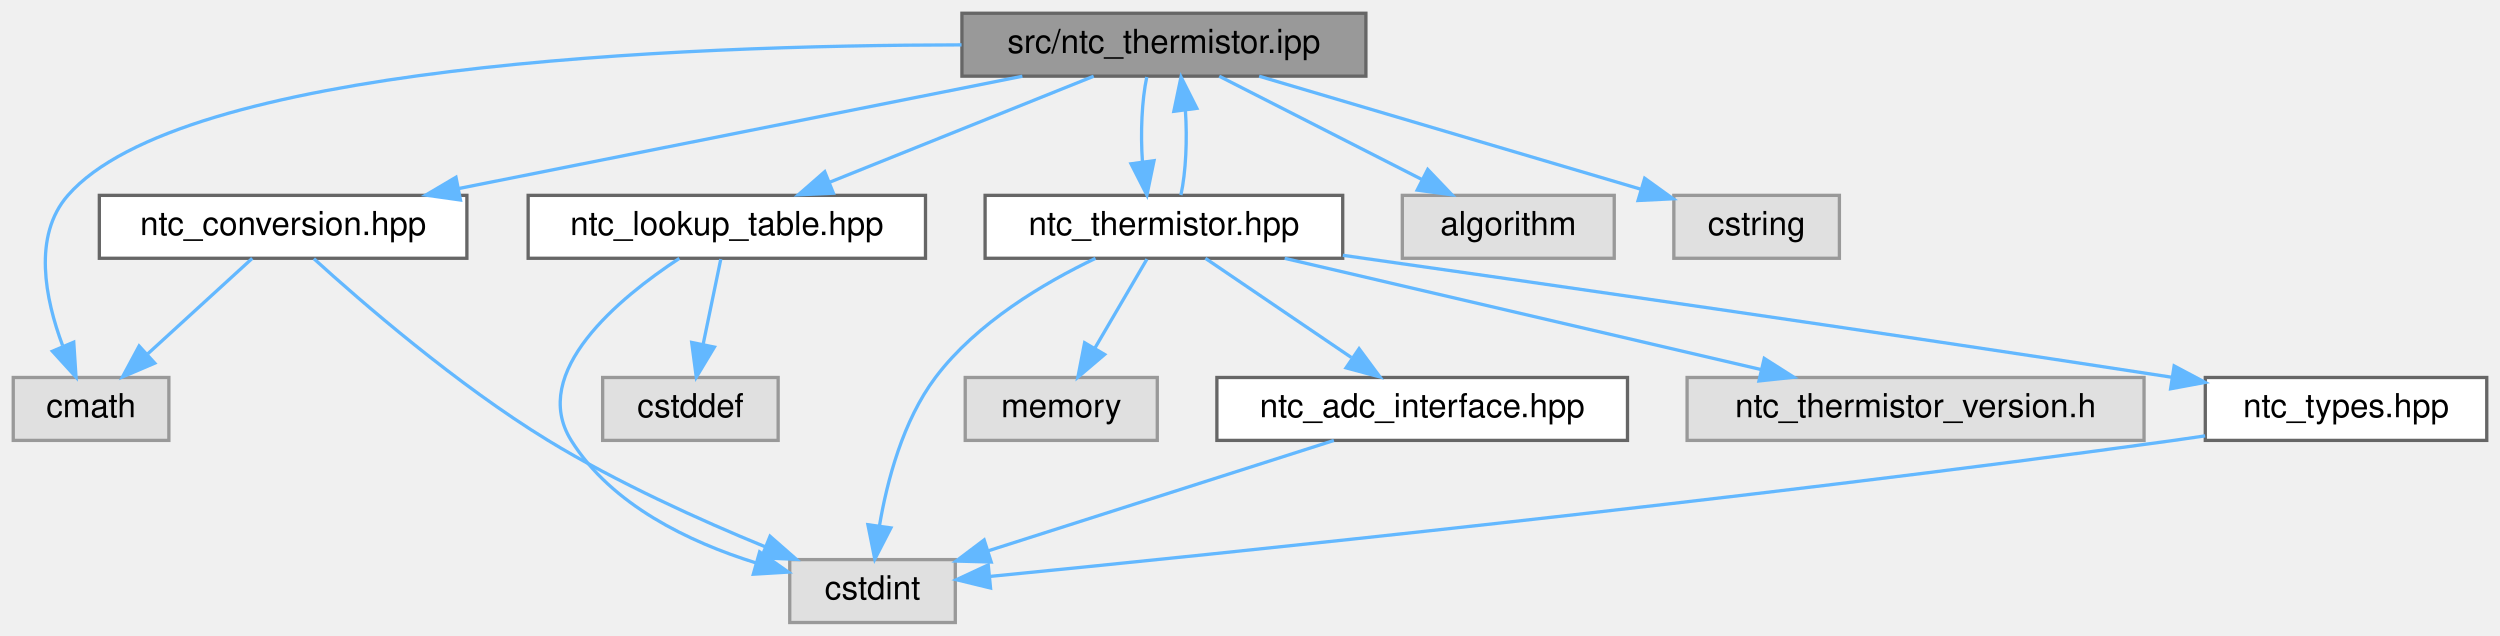
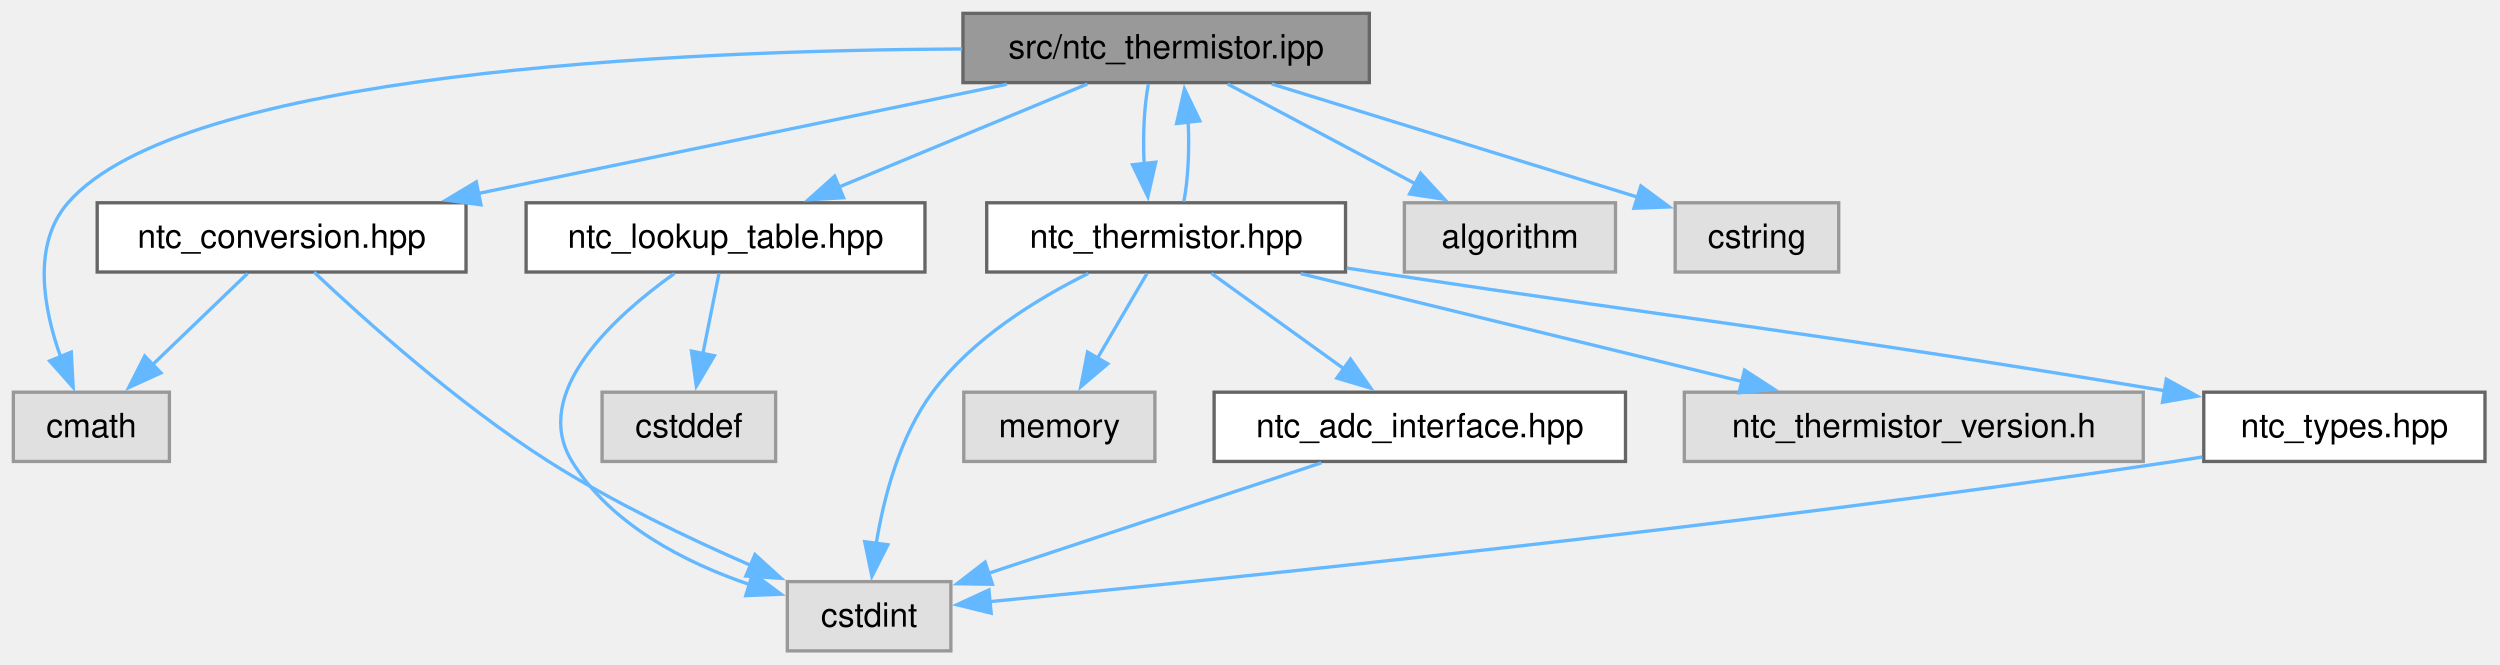
- <svg xmlns="http://www.w3.org/2000/svg" xmlns:xlink="http://www.w3.org/1999/xlink" width="755pt" height="192pt" viewBox="0.00 0.00 755.00 192.00">
-   <g id="graph0" class="graph" transform="scale(1 1) rotate(0) translate(4 188)">
+ <svg xmlns="http://www.w3.org/2000/svg" xmlns:xlink="http://www.w3.org/1999/xlink" width="749pt" height="199pt" viewBox="0.00 0.00 749.00 199.00">
+   <g id="graph0" class="graph" transform="scale(1 1) rotate(0) translate(4 195)">
    <g id="Node000001" class="node">
      <g id="a_Node000001">
        <a xlink:title="Hardware-agnostic NTC thermistor driver implementation.">
-           <polygon fill="#999999" stroke="#666666" points="408.5,-184 286.5,-184 286.5,-165 408.5,-165 408.5,-184" />
-           <text text-anchor="middle" x="347.5" y="-172" font-family="Helvetica,sans-Serif" font-size="10.00">src/ntc_thermistor.ipp</text>
+           <polygon fill="#999999" stroke="#666666" points="406.25,-191 284.5,-191 284.5,-170.25 406.25,-170.25 406.25,-191" />
+           <text xml:space="preserve" text-anchor="middle" x="345.38" y="-177.5" font-family="Helvetica,sans-Serif" font-size="10.00">src/ntc_thermistor.ipp</text>
        </a>
      </g>
    </g>
    <g id="Node000002" class="node">
      <g id="a_Node000002">
        <a xlink:href="ntc__conversion_8hpp.html" target="_top" xlink:title="Mathematical conversion functions for NTC thermistor temperature.">
-           <polygon fill="white" stroke="#666666" points="137,-129 26,-129 26,-110 137,-110 137,-129" />
-           <text text-anchor="middle" x="81.5" y="-117" font-family="Helvetica,sans-Serif" font-size="10.00">ntc_conversion.hpp</text>
+           <polygon fill="white" stroke="#666666" points="135.62,-134.25 25.12,-134.25 25.12,-113.5 135.62,-113.5 135.62,-134.25" />
+           <text xml:space="preserve" text-anchor="middle" x="80.38" y="-120.75" font-family="Helvetica,sans-Serif" font-size="10.00">ntc_conversion.hpp</text>
        </a>
      </g>
    </g>
    <g id="edge1_Node000001_Node000002" class="edge">
      <g id="a_edge1_Node000001_Node000002">
        <a xlink:title=" ">
-           <path fill="none" stroke="#63b8ff" d="M304.76,-164.98C258.46,-155.76 184.52,-141.03 134.54,-131.07" />
-           <polygon fill="#63b8ff" stroke="#63b8ff" points="135.06,-127.6 124.57,-129.08 133.7,-134.47 135.06,-127.6" />
+           <path fill="none" stroke="#63b8ff" d="M297.69,-169.77C253.27,-160.6 186.91,-146.89 139.21,-137.03" />
+           <polygon fill="#63b8ff" stroke="#63b8ff" points="140.1,-133.64 129.6,-135.05 138.69,-140.5 140.1,-133.64" />
        </a>
      </g>
    </g>
    <g id="Node000003" class="node">
      <g id="a_Node000003">
        <a xlink:title=" ">
-           <polygon fill="#e0e0e0" stroke="#999999" points="47,-74 0,-74 0,-55 47,-55 47,-74" />
-           <text text-anchor="middle" x="23.5" y="-62" font-family="Helvetica,sans-Serif" font-size="10.00">cmath</text>
+           <polygon fill="#e0e0e0" stroke="#999999" points="46.75,-77.5 0,-77.5 0,-56.75 46.75,-56.75 46.75,-77.5" />
+           <text xml:space="preserve" text-anchor="middle" x="23.38" y="-64" font-family="Helvetica,sans-Serif" font-size="10.00">cmath</text>
        </a>
      </g>
    </g>
    <g id="edge17_Node000001_Node000003" class="edge">
      <g id="a_edge17_Node000001_Node000003">
        <a xlink:title=" ">
-           <path fill="none" stroke="#63b8ff" d="M286.39,-174.45C200.54,-174.32 50.85,-168.28 16.5,-129 5.79,-116.76 9.65,-97.71 14.9,-83.67" />
-           <polygon fill="#63b8ff" stroke="#63b8ff" points="18.27,-84.67 18.96,-74.1 11.83,-81.93 18.27,-84.67" />
+           <path fill="none" stroke="#63b8ff" d="M284.26,-180.34C198.86,-179.89 50.42,-173.32 16.38,-134.25 5.48,-121.75 9.01,-102.47 14.21,-87.94" />
+           <polygon fill="#63b8ff" stroke="#63b8ff" points="17.35,-89.52 17.92,-78.94 10.88,-86.85 17.35,-89.52" />
        </a>
      </g>
    </g>
    <g id="Node000005" class="node">
      <g id="a_Node000005">
        <a xlink:href="ntc__lookup__table_8hpp.html" target="_top" xlink:title="Lookup table implementation for NTC thermistor temperature conversion.">
-           <polygon fill="white" stroke="#666666" points="275.5,-129 155.5,-129 155.5,-110 275.5,-110 275.5,-129" />
-           <text text-anchor="middle" x="215.5" y="-117" font-family="Helvetica,sans-Serif" font-size="10.00">ntc_lookup_table.hpp</text>
+           <polygon fill="white" stroke="#666666" points="273.12,-134.25 153.62,-134.25 153.62,-113.5 273.12,-113.5 273.12,-134.25" />
+           <text xml:space="preserve" text-anchor="middle" x="213.38" y="-120.75" font-family="Helvetica,sans-Serif" font-size="10.00">ntc_lookup_table.hpp</text>
        </a>
      </g>
    </g>
    <g id="edge4_Node000001_Node000005" class="edge">
      <g id="a_edge4_Node000001_Node000005">
        <a xlink:title=" ">
-           <path fill="none" stroke="#63b8ff" d="M326.29,-164.98C304.77,-156.34 271.22,-142.87 246.67,-133.02" />
-           <polygon fill="#63b8ff" stroke="#63b8ff" points="247.68,-129.65 237.09,-129.17 245.07,-136.14 247.68,-129.65" />
+           <path fill="none" stroke="#63b8ff" d="M321.78,-169.84C301.03,-161.23 270.6,-148.61 247.26,-138.93" />
+           <polygon fill="#63b8ff" stroke="#63b8ff" points="248.75,-135.76 238.17,-135.16 246.06,-142.22 248.75,-135.76" />
        </a>
      </g>
    </g>
    <g id="Node000007" class="node">
      <g id="a_Node000007">
        <a xlink:href="ntc__thermistor_8hpp.html" target="_top" xlink:title="Hardware-agnostic NTC thermistor driver for temperature measurement.">
-           <polygon fill="white" stroke="#666666" points="401.5,-129 293.5,-129 293.5,-110 401.5,-110 401.5,-129" />
-           <text text-anchor="middle" x="347.5" y="-117" font-family="Helvetica,sans-Serif" font-size="10.00">ntc_thermistor.hpp</text>
+           <polygon fill="white" stroke="#666666" points="399.12,-134.25 291.62,-134.25 291.62,-113.5 399.12,-113.5 399.12,-134.25" />
+           <text xml:space="preserve" text-anchor="middle" x="345.38" y="-120.75" font-family="Helvetica,sans-Serif" font-size="10.00">ntc_thermistor.hpp</text>
        </a>
      </g>
    </g>
    <g id="edge7_Node000001_Node000007" class="edge">
      <g id="a_edge7_Node000001_Node000007">
        <a xlink:title=" ">
-           <path fill="none" stroke="#63b8ff" d="M342.33,-164.75C340.84,-157.8 340.4,-147.85 341.02,-139.13" />
-           <polygon fill="#63b8ff" stroke="#63b8ff" points="344.51,-139.47 342.37,-129.09 337.57,-138.53 344.51,-139.47" />
+           <path fill="none" stroke="#63b8ff" d="M340.06,-169.84C338.79,-163.22 338.36,-154.22 338.78,-146.02" />
+           <polygon fill="#63b8ff" stroke="#63b8ff" points="342.26,-146.41 339.91,-136.08 335.3,-145.63 342.26,-146.41" />
        </a>
      </g>
    </g>
    <g id="Node000012" class="node">
      <g id="a_Node000012">
        <a xlink:title=" ">
-           <polygon fill="#e0e0e0" stroke="#999999" points="483.5,-129 419.5,-129 419.5,-110 483.5,-110 483.5,-129" />
-           <text text-anchor="middle" x="451.5" y="-117" font-family="Helvetica,sans-Serif" font-size="10.00">algorithm</text>
+           <polygon fill="#e0e0e0" stroke="#999999" points="480,-134.25 416.75,-134.25 416.75,-113.5 480,-113.5 480,-134.25" />
+           <text xml:space="preserve" text-anchor="middle" x="448.38" y="-120.75" font-family="Helvetica,sans-Serif" font-size="10.00">algorithm</text>
        </a>
      </g>
    </g>
    <g id="edge16_Node000001_Node000012" class="edge">
      <g id="a_edge16_Node000001_Node000012">
        <a xlink:title=" ">
-           <path fill="none" stroke="#63b8ff" d="M364.21,-164.98C380.71,-156.57 406.2,-143.59 425.38,-133.81" />
-           <polygon fill="#63b8ff" stroke="#63b8ff" points="427.17,-136.83 434.49,-129.17 423.99,-130.59 427.17,-136.83" />
+           <path fill="none" stroke="#63b8ff" d="M363.79,-169.84C379.46,-161.51 402.22,-149.41 420.19,-139.86" />
+           <polygon fill="#63b8ff" stroke="#63b8ff" points="421.6,-143.07 428.78,-135.29 418.31,-136.89 421.6,-143.07" />
        </a>
      </g>
    </g>
    <g id="Node000013" class="node">
      <g id="a_Node000013">
        <a xlink:title=" ">
-           <polygon fill="#e0e0e0" stroke="#999999" points="551.5,-129 501.5,-129 501.5,-110 551.5,-110 551.5,-129" />
-           <text text-anchor="middle" x="526.5" y="-117" font-family="Helvetica,sans-Serif" font-size="10.00">cstring</text>
+           <polygon fill="#e0e0e0" stroke="#999999" points="546.88,-134.25 497.88,-134.25 497.88,-113.5 546.88,-113.5 546.88,-134.25" />
+           <text xml:space="preserve" text-anchor="middle" x="522.38" y="-120.75" font-family="Helvetica,sans-Serif" font-size="10.00">cstring</text>
        </a>
      </g>
    </g>
    <g id="edge18_Node000001_Node000013" class="edge">
      <g id="a_edge18_Node000001_Node000013">
        <a xlink:title=" ">
-           <path fill="none" stroke="#63b8ff" d="M376.26,-164.98C407.61,-155.7 457.77,-140.85 491.41,-130.89" />
-           <polygon fill="#63b8ff" stroke="#63b8ff" points="492.69,-134.16 501.28,-127.97 490.7,-127.45 492.69,-134.16" />
+           <path fill="none" stroke="#63b8ff" d="M377.02,-169.84C407.88,-160.29 454.75,-145.79 486.87,-135.86" />
+           <polygon fill="#63b8ff" stroke="#63b8ff" points="487.6,-139.29 496.12,-133 485.53,-132.61 487.6,-139.29" />
        </a>
      </g>
    </g>
    <g id="edge2_Node000002_Node000003" class="edge">
      <g id="a_edge2_Node000002_Node000003">
        <a xlink:title=" ">
-           <path fill="none" stroke="#63b8ff" d="M72.18,-109.98C63.69,-102.23 50.94,-90.58 40.62,-81.14" />
-           <polygon fill="#63b8ff" stroke="#63b8ff" points="42.73,-78.33 32.99,-74.17 38.01,-83.5 42.73,-78.33" />
+           <path fill="none" stroke="#63b8ff" d="M70.18,-113.09C62.24,-105.46 51.01,-94.67 41.54,-85.57" />
+           <polygon fill="#63b8ff" stroke="#63b8ff" points="44.21,-83.28 34.57,-78.88 39.36,-88.33 44.21,-83.28" />
        </a>
      </g>
    </g>
    <g id="Node000004" class="node">
      <g id="a_Node000004">
        <a xlink:title=" ">
-           <polygon fill="#e0e0e0" stroke="#999999" points="284.5,-19 234.5,-19 234.5,0 284.5,0 284.5,-19" />
-           <text text-anchor="middle" x="259.5" y="-7" font-family="Helvetica,sans-Serif" font-size="10.00">cstdint</text>
+           <polygon fill="#e0e0e0" stroke="#999999" points="280.88,-20.75 231.88,-20.75 231.88,0 280.88,0 280.88,-20.75" />
+           <text xml:space="preserve" text-anchor="middle" x="256.38" y="-7.25" font-family="Helvetica,sans-Serif" font-size="10.00">cstdint</text>
        </a>
      </g>
    </g>
    <g id="edge3_Node000002_Node000004" class="edge">
      <g id="a_edge3_Node000002_Node000004">
        <a xlink:title=" ">
-           <path fill="none" stroke="#63b8ff" d="M90.79,-109.87C105.15,-96.82 133.96,-71.83 161.5,-55 182.37,-42.25 207.52,-30.9 227.11,-22.86" />
-           <polygon fill="#63b8ff" stroke="#63b8ff" points="228.55,-26.05 236.52,-19.07 225.94,-19.56 228.55,-26.05" />
+           <path fill="none" stroke="#63b8ff" d="M90.1,-113.45C104.57,-99.77 133,-74.15 160.38,-56.75 179.49,-44.6 202.38,-33.66 221.01,-25.57" />
+           <polygon fill="#63b8ff" stroke="#63b8ff" points="222.19,-28.86 230.03,-21.73 219.46,-22.42 222.19,-28.86" />
        </a>
      </g>
    </g>
    <g id="edge6_Node000005_Node000004" class="edge">
      <g id="a_edge6_Node000005_Node000004">
        <a xlink:title=" ">
-           <path fill="none" stroke="#63b8ff" d="M201.16,-109.97C183.03,-98.07 155.65,-75.59 168.5,-55 180.69,-35.47 204.2,-24.28 224.27,-18.01" />
-           <polygon fill="#63b8ff" stroke="#63b8ff" points="225.41,-21.32 234.08,-15.23 223.5,-14.59 225.41,-21.32" />
+           <path fill="none" stroke="#63b8ff" d="M198.02,-113.04C180.19,-100.33 154.74,-77.38 167.38,-56.75 178.96,-37.84 201.19,-26.49 220.53,-19.88" />
+           <polygon fill="#63b8ff" stroke="#63b8ff" points="221.5,-23.24 230.03,-16.96 219.44,-16.55 221.5,-23.24" />
        </a>
      </g>
    </g>
    <g id="Node000006" class="node">
      <g id="a_Node000006">
        <a xlink:title=" ">
-           <polygon fill="#e0e0e0" stroke="#999999" points="231,-74 178,-74 178,-55 231,-55 231,-74" />
-           <text text-anchor="middle" x="204.5" y="-62" font-family="Helvetica,sans-Serif" font-size="10.00">cstddef</text>
+           <polygon fill="#e0e0e0" stroke="#999999" points="228.38,-77.5 176.38,-77.5 176.38,-56.75 228.38,-56.75 228.38,-77.5" />
+           <text xml:space="preserve" text-anchor="middle" x="202.38" y="-64" font-family="Helvetica,sans-Serif" font-size="10.00">cstddef</text>
        </a>
      </g>
    </g>
    <g id="edge5_Node000005_Node000006" class="edge">
      <g id="a_edge5_Node000005_Node000006">
        <a xlink:title=" ">
-           <path fill="none" stroke="#63b8ff" d="M213.68,-109.75C212.24,-102.8 210.18,-92.85 208.37,-84.13" />
-           <polygon fill="#63b8ff" stroke="#63b8ff" points="211.74,-83.17 206.28,-74.09 204.89,-84.59 211.74,-83.17" />
+           <path fill="none" stroke="#63b8ff" d="M211.41,-113.09C210.06,-106.39 208.23,-97.26 206.56,-88.98" />
+           <polygon fill="#63b8ff" stroke="#63b8ff" points="210.02,-88.43 204.62,-79.31 203.16,-89.81 210.02,-88.43" />
        </a>
      </g>
    </g>
    <g id="edge15_Node000007_Node000001" class="edge">
      <g id="a_edge15_Node000007_Node000001">
        <a xlink:title=" ">
-           <path fill="none" stroke="#63b8ff" d="M352.63,-129.09C354.14,-135.99 354.59,-145.93 353.99,-154.66" />
-           <polygon fill="#63b8ff" stroke="#63b8ff" points="350.5,-154.38 352.67,-164.75 357.44,-155.29 350.5,-154.38" />
+           <path fill="none" stroke="#63b8ff" d="M350.67,-134.58C351.97,-141.25 352.4,-150.38 351.96,-158.67" />
+           <polygon fill="#63b8ff" stroke="#63b8ff" points="348.51,-158 350.86,-168.33 355.47,-158.79 348.51,-158" />
        </a>
      </g>
    </g>
    <g id="edge8_Node000007_Node000004" class="edge">
      <g id="a_edge8_Node000007_Node000004">
        <a xlink:title=" ">
-           <path fill="none" stroke="#63b8ff" d="M326.84,-109.98C311.4,-102.61 290.92,-90.52 278.5,-74 268.67,-60.92 263.9,-42.78 261.6,-29.24" />
-           <polygon fill="#63b8ff" stroke="#63b8ff" points="265.04,-28.57 260.19,-19.15 258.11,-29.54 265.04,-28.57" />
+           <path fill="none" stroke="#63b8ff" d="M322.05,-113.08C306.69,-105.49 287.27,-93.56 275.38,-77.5 265.57,-64.27 260.82,-46.13 258.52,-32.19" />
+           <polygon fill="#63b8ff" stroke="#63b8ff" points="262,-31.79 257.22,-22.33 255.06,-32.7 262,-31.79" />
        </a>
      </g>
    </g>
    <g id="Node000008" class="node">
      <g id="a_Node000008">
        <a xlink:title=" ">
-           <polygon fill="#e0e0e0" stroke="#999999" points="345.5,-74 287.5,-74 287.5,-55 345.5,-55 345.5,-74" />
-           <text text-anchor="middle" x="316.5" y="-62" font-family="Helvetica,sans-Serif" font-size="10.00">memory</text>
+           <polygon fill="#e0e0e0" stroke="#999999" points="342,-77.5 284.75,-77.5 284.75,-56.75 342,-56.75 342,-77.5" />
+           <text xml:space="preserve" text-anchor="middle" x="313.38" y="-64" font-family="Helvetica,sans-Serif" font-size="10.00">memory</text>
        </a>
      </g>
    </g>
    <g id="edge9_Node000007_Node000008" class="edge">
      <g id="a_edge9_Node000007_Node000008">
        <a xlink:title=" ">
-           <path fill="none" stroke="#63b8ff" d="M342.38,-109.75C338.14,-102.49 331.97,-91.95 326.72,-82.98" />
-           <polygon fill="#63b8ff" stroke="#63b8ff" points="329.59,-80.95 321.52,-74.09 323.55,-84.49 329.59,-80.95" />
+           <path fill="none" stroke="#63b8ff" d="M339.65,-113.09C335.51,-106 329.78,-96.19 324.72,-87.54" />
+           <polygon fill="#63b8ff" stroke="#63b8ff" points="327.88,-86 319.81,-79.14 321.83,-89.53 327.88,-86" />
        </a>
      </g>
    </g>
    <g id="Node000009" class="node">
      <g id="a_Node000009">
        <a xlink:href="ntc__adc__interface_8hpp.html" target="_top" xlink:title="CRTP-based template interface for ADC used by NTC thermistor driver.">
-           <polygon fill="white" stroke="#666666" points="487.5,-74 363.5,-74 363.5,-55 487.5,-55 487.5,-74" />
-           <text text-anchor="middle" x="425.5" y="-62" font-family="Helvetica,sans-Serif" font-size="10.00">ntc_adc_interface.hpp</text>
+           <polygon fill="white" stroke="#666666" points="483,-77.5 359.75,-77.5 359.75,-56.75 483,-56.75 483,-77.5" />
+           <text xml:space="preserve" text-anchor="middle" x="421.38" y="-64" font-family="Helvetica,sans-Serif" font-size="10.00">ntc_adc_interface.hpp</text>
        </a>
      </g>
    </g>
    <g id="edge10_Node000007_Node000009" class="edge">
      <g id="a_edge10_Node000007_Node000009">
        <a xlink:title=" ">
-           <path fill="none" stroke="#63b8ff" d="M360.03,-109.98C371.9,-101.92 389.96,-89.65 404.11,-80.03" />
-           <polygon fill="#63b8ff" stroke="#63b8ff" points="406.44,-82.69 412.74,-74.17 402.5,-76.9 406.44,-82.69" />
+           <path fill="none" stroke="#63b8ff" d="M358.96,-113.09C369.99,-105.15 385.76,-93.78 398.7,-84.46" />
+           <polygon fill="#63b8ff" stroke="#63b8ff" points="400.61,-87.4 406.68,-78.71 396.52,-81.72 400.61,-87.4" />
        </a>
      </g>
    </g>
    <g id="Node000010" class="node">
      <g id="a_Node000010">
        <a xlink:title=" ">
-           <polygon fill="#e0e0e0" stroke="#999999" points="643.5,-74 505.5,-74 505.5,-55 643.5,-55 643.5,-74" />
-           <text text-anchor="middle" x="574.5" y="-62" font-family="Helvetica,sans-Serif" font-size="10.00">ntc_thermistor_version.h</text>
+           <polygon fill="#e0e0e0" stroke="#999999" points="638.12,-77.5 500.62,-77.5 500.62,-56.75 638.12,-56.75 638.12,-77.5" />
+           <text xml:space="preserve" text-anchor="middle" x="569.38" y="-64" font-family="Helvetica,sans-Serif" font-size="10.00">ntc_thermistor_version.h</text>
        </a>
      </g>
    </g>
    <g id="edge12_Node000007_Node000010" class="edge">
      <g id="a_edge12_Node000007_Node000010">
        <a xlink:title=" ">
-           <path fill="none" stroke="#63b8ff" d="M383.97,-109.98C423.07,-100.86 485.27,-86.33 527.89,-76.38" />
-           <polygon fill="#63b8ff" stroke="#63b8ff" points="528.8,-79.76 537.74,-74.08 527.21,-72.95 528.8,-79.76" />
+           <path fill="none" stroke="#63b8ff" d="M385.68,-113.02C422.67,-103.98 477.67,-90.54 517.85,-80.72" />
+           <polygon fill="#63b8ff" stroke="#63b8ff" points="518.66,-84.12 527.55,-78.35 517,-77.32 518.66,-84.12" />
        </a>
      </g>
    </g>
    <g id="Node000011" class="node">
      <g id="a_Node000011">
        <a xlink:href="ntc__types_8hpp.html" target="_top" xlink:title="Type definitions for NTC thermistor driver.">
-           <polygon fill="white" stroke="#666666" points="747,-74 662,-74 662,-55 747,-55 747,-74" />
-           <text text-anchor="middle" x="704.5" y="-62" font-family="Helvetica,sans-Serif" font-size="10.00">ntc_types.hpp</text>
+           <polygon fill="white" stroke="#666666" points="740.5,-77.5 656.25,-77.5 656.25,-56.75 740.5,-56.75 740.5,-77.5" />
+           <text xml:space="preserve" text-anchor="middle" x="698.38" y="-64" font-family="Helvetica,sans-Serif" font-size="10.00">ntc_types.hpp</text>
        </a>
      </g>
    </g>
    <g id="edge13_Node000007_Node000011" class="edge">
      <g id="a_edge13_Node000007_Node000011">
        <a xlink:title=" ">
-           <path fill="none" stroke="#63b8ff" d="M401.53,-110.9C460.45,-102.55 557.78,-88.57 651.96,-74.06" />
-           <polygon fill="#63b8ff" stroke="#63b8ff" points="652.59,-77.5 661.94,-72.52 651.53,-70.59 652.59,-77.5" />
+           <path fill="none" stroke="#63b8ff" d="M399.48,-114.69C402.15,-114.29 404.79,-113.89 407.38,-113.5 510.49,-97.97 539.11,-95.41 644.66,-77.91" />
+           <polygon fill="#63b8ff" stroke="#63b8ff" points="645.03,-81.4 654.32,-76.3 643.88,-74.49 645.03,-81.4" />
        </a>
      </g>
    </g>
    <g id="edge11_Node000009_Node000004" class="edge">
      <g id="a_edge11_Node000009_Node000004">
        <a xlink:title=" ">
-           <path fill="none" stroke="#63b8ff" d="M398.83,-54.98C370.46,-45.93 325.48,-31.57 294.33,-21.62" />
-           <polygon fill="#63b8ff" stroke="#63b8ff" points="295.34,-18.27 284.74,-18.56 293.21,-24.94 295.34,-18.27" />
+           <path fill="none" stroke="#63b8ff" d="M391.88,-56.34C363.93,-47.06 321.91,-33.12 292.09,-23.22" />
+           <polygon fill="#63b8ff" stroke="#63b8ff" points="293.34,-19.95 282.74,-20.12 291.13,-26.6 293.34,-19.95" />
        </a>
      </g>
    </g>
    <g id="edge14_Node000011_Node000004" class="edge">
      <g id="a_edge14_Node000011_Node000004">
        <a xlink:title=" ">
-           <path fill="none" stroke="#63b8ff" d="M661.96,-56.37C658.76,-55.89 655.58,-55.43 652.5,-55 521.11,-36.83 364.25,-20.75 295.16,-13.94" />
-           <polygon fill="#63b8ff" stroke="#63b8ff" points="295.14,-10.42 284.84,-12.93 294.45,-17.39 295.14,-10.42" />
+           <path fill="none" stroke="#63b8ff" d="M655.83,-58.09C652.97,-57.61 650.13,-57.16 647.38,-56.75 517.04,-37.23 361.19,-21.37 292.23,-14.73" />
+           <polygon fill="#63b8ff" stroke="#63b8ff" points="292.95,-11.29 282.66,-13.82 292.28,-18.25 292.95,-11.29" />
        </a>
      </g>
    </g>
  </g>
</svg>
